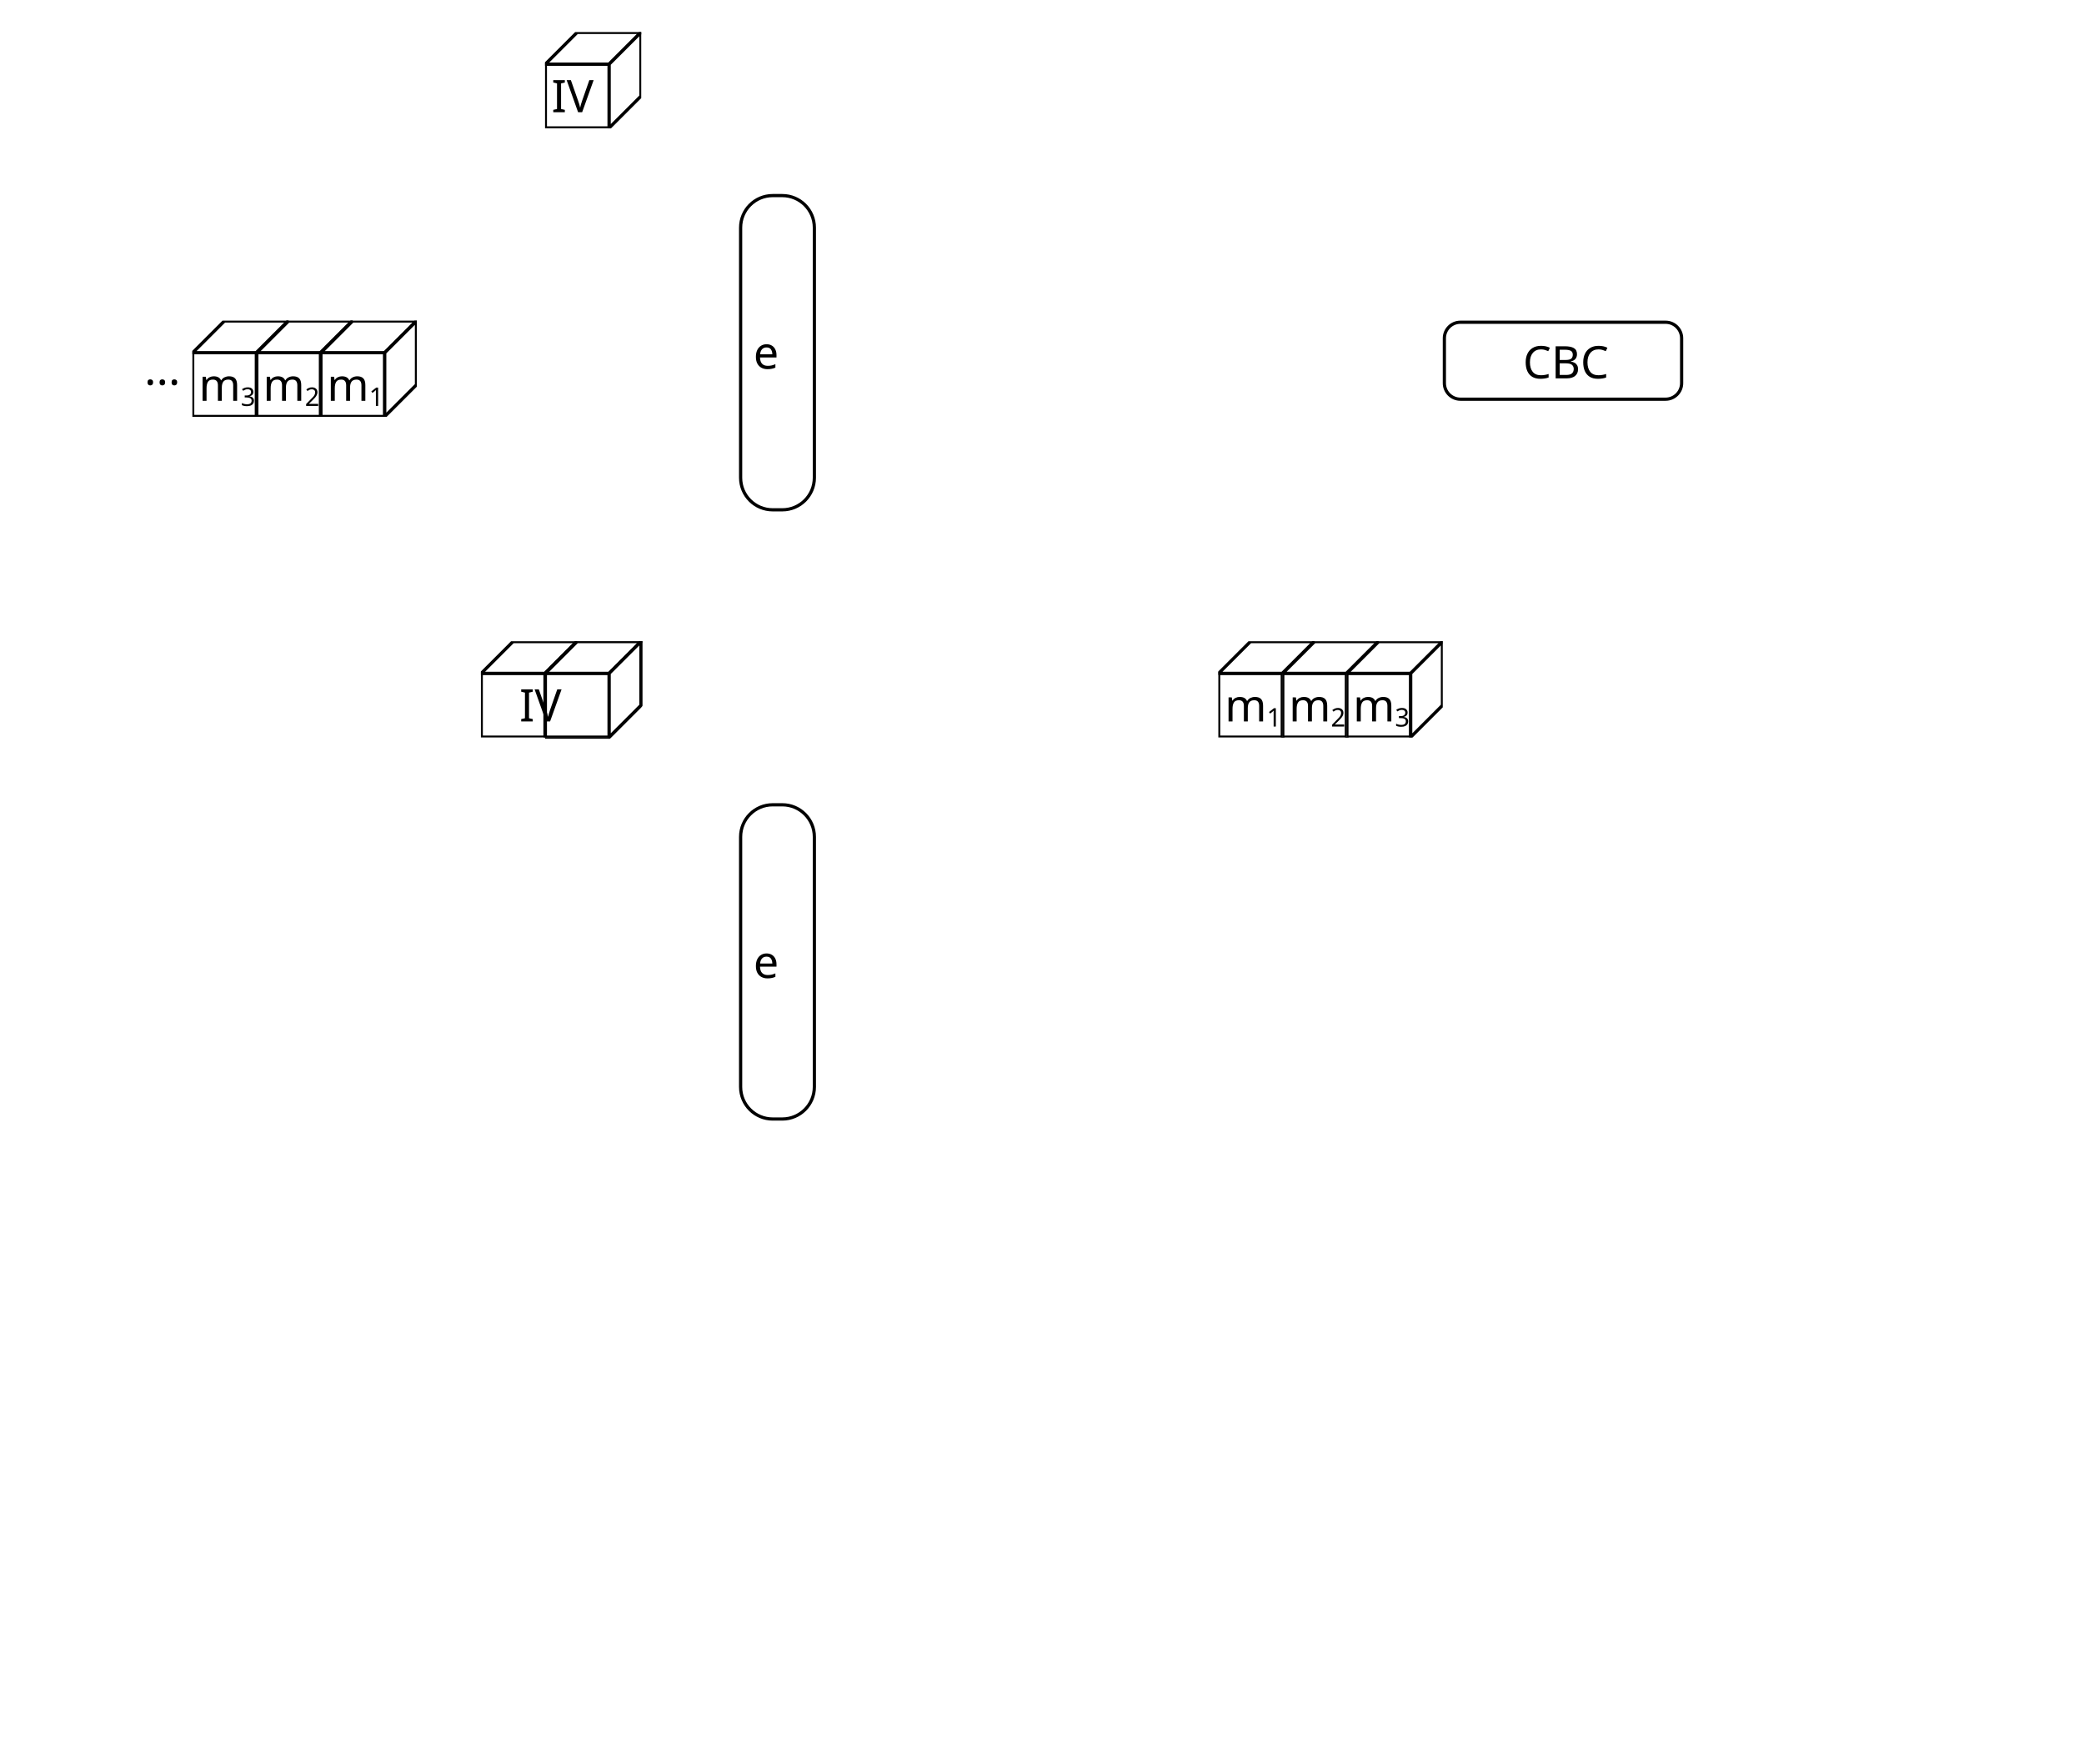
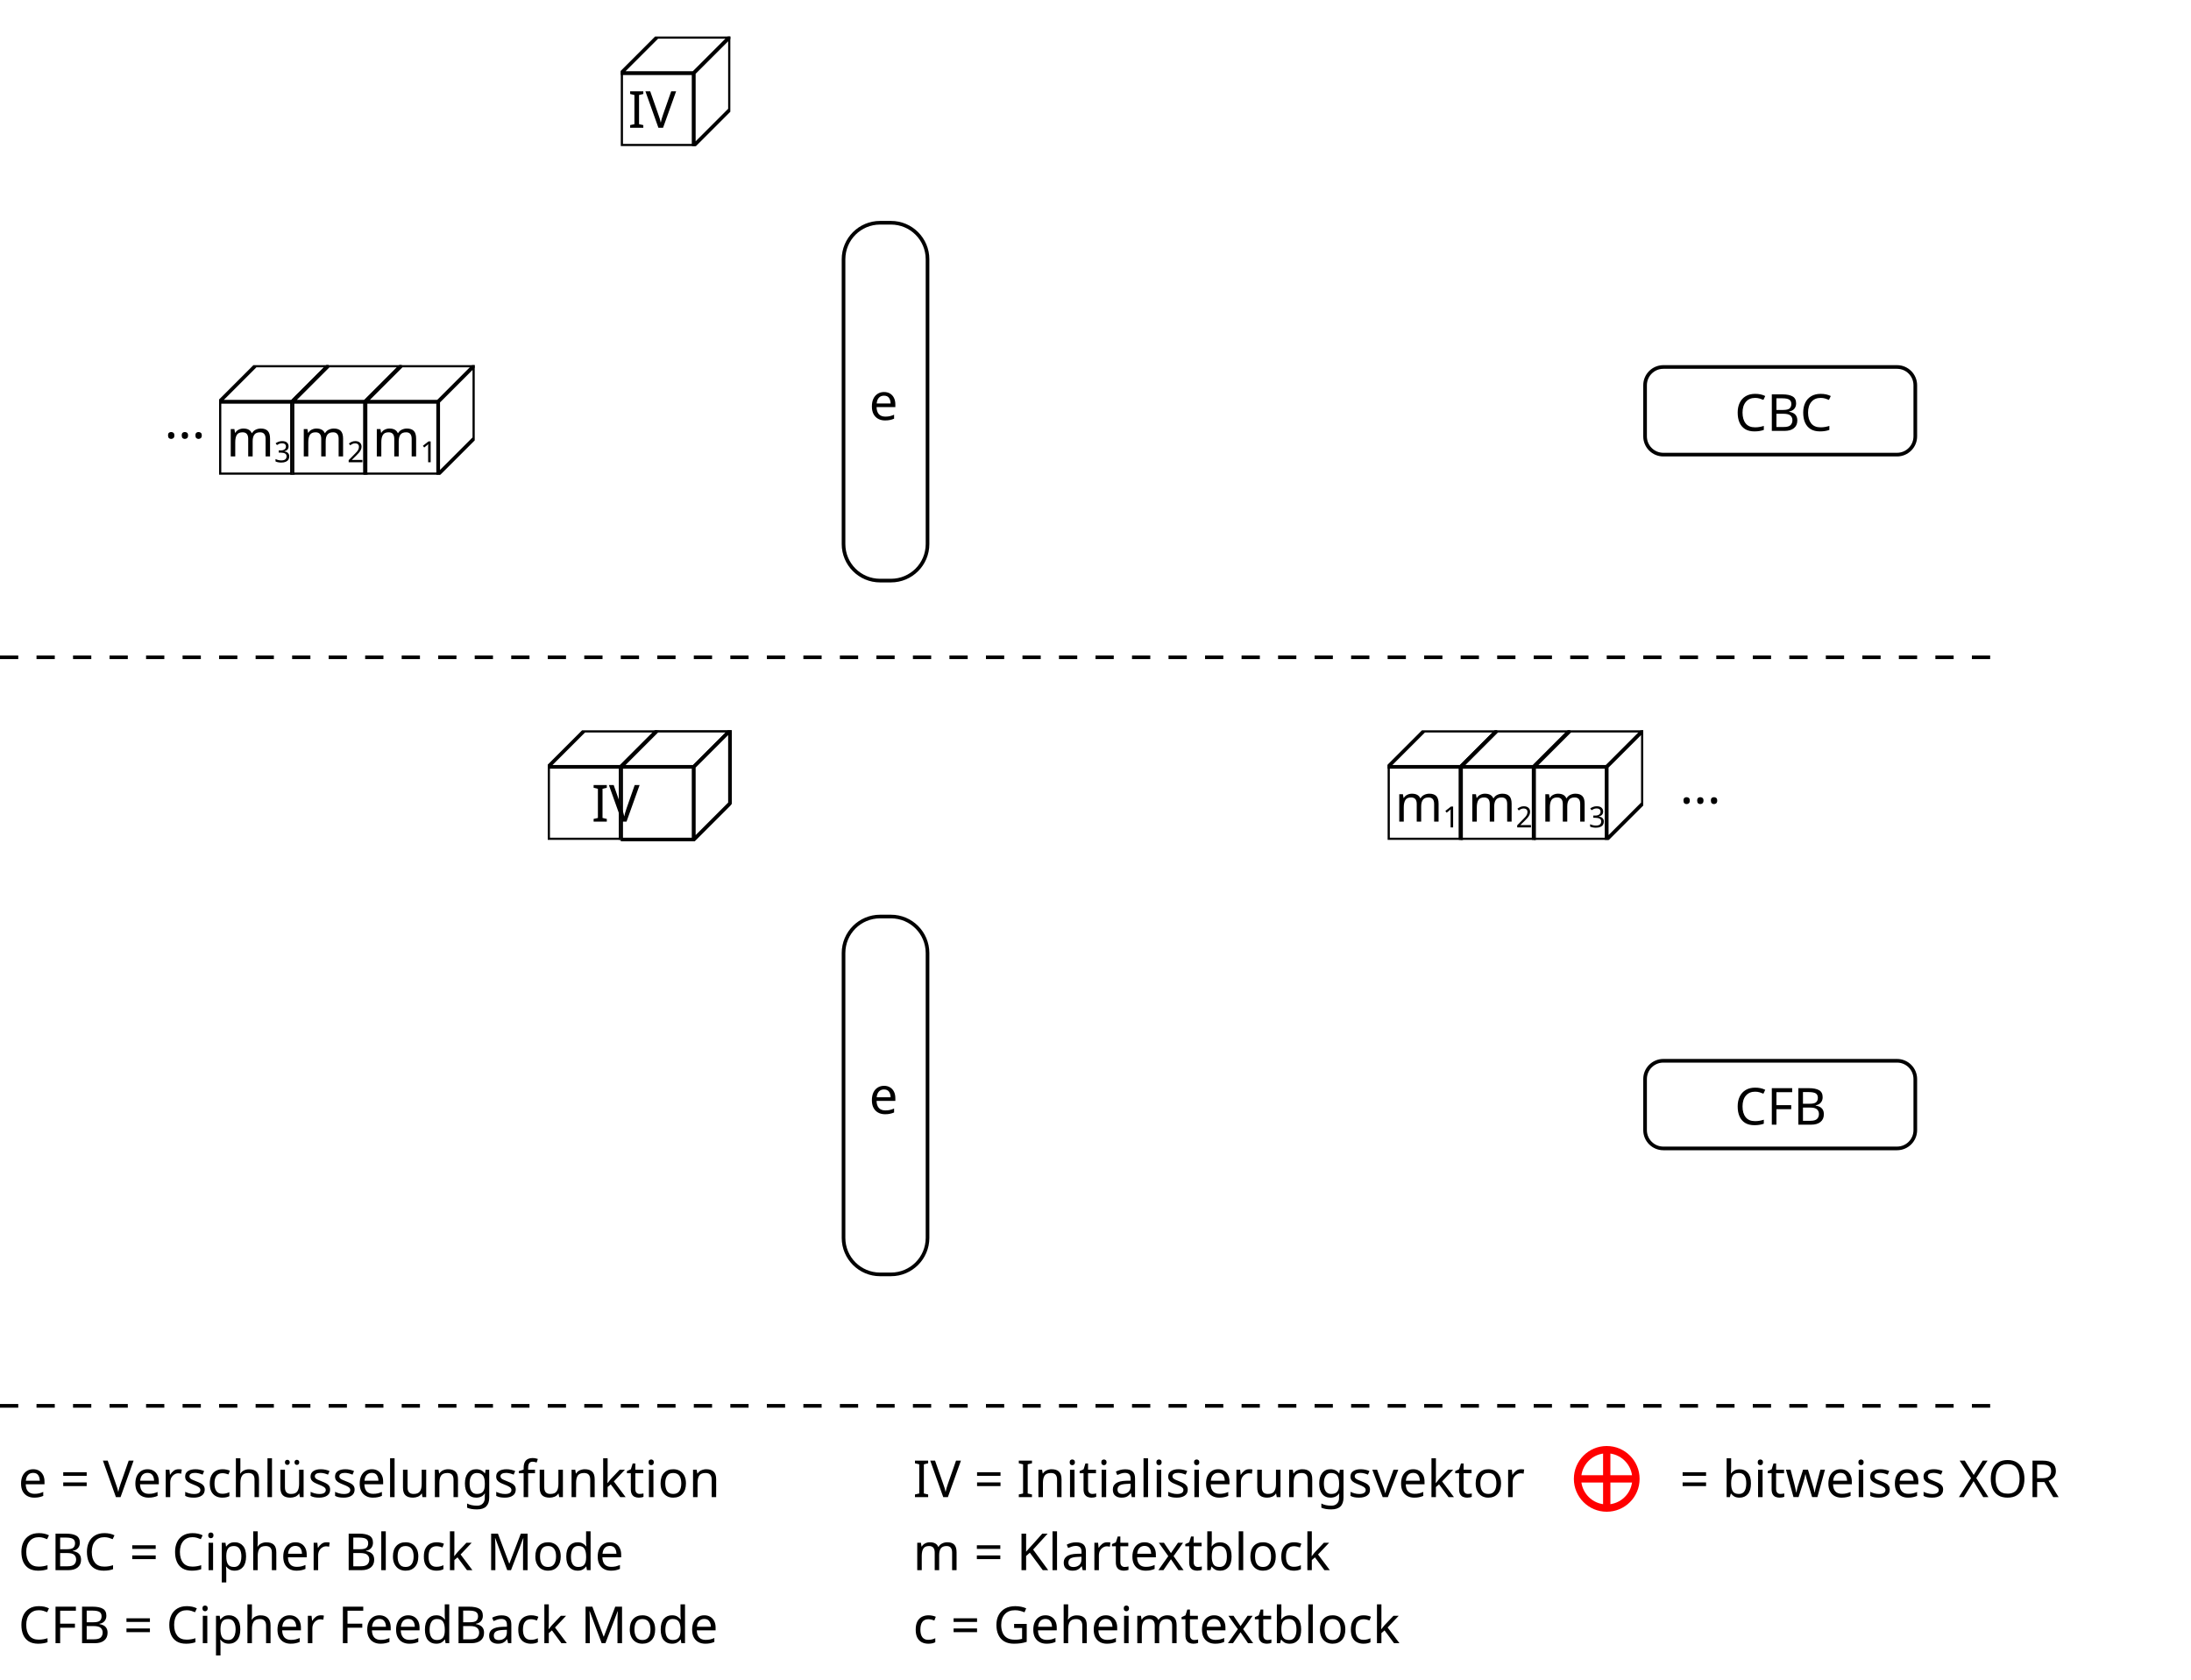
- <svg xmlns="http://www.w3.org/2000/svg" xmlns:xlink="http://www.w3.org/1999/xlink" width="650" height="550" id="svg2">
+ <svg xmlns="http://www.w3.org/2000/svg" xmlns:xlink="http://www.w3.org/1999/xlink" width="600" height="460" id="svg2">
  <defs id="defs4">
    <svg width="30" height="30" id="bit">
      <rect y="10" x="0.1" width="19.9" height="19.9" fill="white" stroke="black" />
      <polygon fill="white" stroke="black" points="0.1 10, 10 0.1, 29.9 0.1, 20 10" />
      <polygon fill="white" stroke="black" points="29.9 0.1, 29.9 20, 20 29.9, 20 10" />
    </svg>
  </defs>
  <g style="fill:none;fill-rule:evenodd;stroke:none;stroke-width:1px;stroke-linecap:butt;stroke-linejoin:round;stroke-opacity:1;font-family:'sans';" id="g2383 " transform="scale(1)">
    <rect x="0" y="0" width="800" height="600" fill="white" />
    <svg width="25" height="100" x="230" y="60">
      <rect x="1" y="1" width="23" height="98" rx="10" ry="10" stroke="black" fill="white">
        <animateColor attributeName="fill" from="#ffffff" to="#ff0000" dur="1" begin="m12.end;m22.end;m32.end" fill="freeze" />
        <animateColor attributeName="fill" from="#ff0000" to="#ffffff" dur="1" begin="m12.end+1;m22.end+1;m32.end+1" fill="freeze" />
      </rect>
-       <text x="5" y="55" font-size="14" fill="black">
+       <text x="8" y="55" font-size="14" fill="black">
e
</text>
    </svg>
    <text x="45" y="120" font-size="14" fill="black">
...
</text>
    <text x="320" y="120" font-size="14" fill="black" opacity="0">
...
<animate attributeName="opacity" from="0" to="0" dur="0" fill="freeze" begin="cbc.click" />
      <animate attributeName="opacity" from="1" to="1" dur="0" fill="freeze" begin="m35.end" />
    </text>
    <svg height="30" width="30" x="60" y="100">
      <use xlink:href="#bit" x="0" y="0" />
      <text x="2" y="25" font-size="14" fill="black">
m<tspan baseline-shift="sub" font-size="8">3</tspan>
        <animate attributeName="opacity" from="1" to="1" dur="0" fill="freeze" begin="cbc.click" />
        <animate attributeName="opacity" from="0" to="0" dur="0" fill="freeze" begin="m31.end" />
      </text>
      <text x="2" y="25" font-size="14" fill="black" opacity="0">
c<tspan baseline-shift="sub" font-size="8">3</tspan>
        <animate attributeName="opacity" from="0" to="0" dur="0" fill="freeze" begin="cbc.click" />
        <animate attributeName="opacity" from="1" to="1" dur="0" fill="freeze" begin="m33.end+1" />
      </text>
      <animate attributeName="x" from="60" to="60" dur="0" fill="freeze" begin="cbc.click" />
      <animate attributeName="x" from="60" to="170" dur="1" fill="freeze" begin="m25.end+1" />
      <animate attributeName="opacity" from="0" to="0" dur="0" fill="freeze" begin="m31.end" />
      <animate attributeName="opacity" from="1" to="1" dur="0" fill="freeze" begin="m33.end+1" />
      <animate attributeName="x" from="300" to="360" dur="1" fill="freeze" begin="m33.end+1" />
    </svg>
    <svg height="30" width="30" x="80" y="100">
      <use xlink:href="#bit" x="0" y="0" />
      <text x="2" y="25" font-size="14" fill="black">
m<tspan baseline-shift="sub" font-size="8">2</tspan>
        <animate attributeName="opacity" from="1" to="1" dur="0" fill="freeze" begin="cbc.click" />
        <animate attributeName="opacity" from="0" to="0" dur="0" fill="freeze" begin="m21.end" />
      </text>
      <text x="2" y="25" font-size="14" fill="black" opacity="0">
c<tspan baseline-shift="sub" font-size="8">2</tspan>
        <animate attributeName="opacity" from="0" to="0" dur="0" fill="freeze" begin="cbc.click" />
        <animate attributeName="opacity" from="1" to="1" dur="0" fill="freeze" begin="m23.end+1" />
      </text>
      <animate attributeName="x" from="80" to="80" dur="0" fill="freeze" begin="cbc.click" />
      <animate attributeName="x" from="80" to="170" dur="1" fill="freeze" begin="m15.end+1" />
      <animate attributeName="opacity" from="0" to="0" dur="0" fill="freeze" begin="m21.end" />
      <animate attributeName="opacity" from="1" to="1" dur="0" fill="freeze" begin="m23.end+1" />
      <animate attributeName="x" from="300" to="380" dur="1" fill="freeze" begin="m23.end+1" />
    </svg>
    <svg height="30" width="30" x="100" y="100">
      <use xlink:href="#bit" x="0" y="0" />
      <text x="2" y="25" font-size="14" fill="black">
m<tspan baseline-shift="sub" font-size="8">1</tspan>
        <animate attributeName="opacity" from="1" to="1" dur="0" fill="freeze" begin="cbc.click" />
        <animate attributeName="opacity" from="0" to="0" dur="0" fill="freeze" begin="iv.end" />
      </text>
      <text x="2" y="25" font-size="14" fill="black" opacity="0">
c<tspan baseline-shift="sub" font-size="8">1</tspan>
        <animate attributeName="opacity" from="0" to="0" dur="0" fill="freeze" begin="cbc.click" />
        <animate attributeName="opacity" from="1" to="1" dur="0" fill="freeze" begin="m13.end+1" />
      </text>
      <animate attributeName="x" from="100" to="170" dur="1" fill="freeze" begin="cbc.click" id="m11" />
      <animate attributeName="opacity" from="0" to="0" dur="0" fill="freeze" begin="iv.end" />
      <animate attributeName="opacity" from="1" to="1" dur="0" fill="freeze" begin="m13.end+1" />
      <animate attributeName="x" from="300" to="400" dur="1" fill="freeze" begin="m13.end+1" />
    </svg>
    <svg height="30" width="30" x="170" y="10">
      <use xlink:href="#bit" x="0" y="0" />
      <text x="2" y="25" font-size="14" fill="black">
IV
<animate attributeName="opacity" from="1" to="1" dur="0" fill="freeze" begin="cbc.click" />
        <animate attributeName="opacity" from="0" to="0" dur="0" fill="freeze" begin="iv.end" />
      </text>
      <text x="2" y="25" font-size="14" fill="black" opacity="0">
c<tspan baseline-shift="sub" font-size="8">1</tspan>
        <animate attributeName="opacity" from="1" to="1" dur="0" fill="freeze" begin="m12.end+2" />
        <animate attributeName="opacity" from="0" to="0" dur="0" fill="freeze" begin="m21.end" />
      </text>
      <text x="2" y="25" font-size="14" fill="black" opacity="0">
c<tspan baseline-shift="sub" font-size="8">2</tspan>
        <animate attributeName="opacity" from="1" to="1" dur="0" fill="freeze" begin="m22.end+2" />
        <animate attributeName="opacity" from="0" to="0" dur="0" fill="freeze" begin="m31.end" />
      </text>
      <text x="2" y="25" font-size="14" fill="black" opacity="0">
c<tspan baseline-shift="sub" font-size="8">3</tspan>
        <animate attributeName="opacity" from="0" to="0" dur="0" fill="freeze" begin="cbc.click" />
        <animate attributeName="opacity" from="1" to="1" dur="0" fill="freeze" begin="m32.end+2" />
      </text>
      <animate attributeName="y" from="10" to="100" dur="1" fill="freeze" begin="cbc.click" id="iv" />
      <animate attributeName="x" from="170" to="230" dur="1" fill="freeze" begin="m11.end+2" id="m12" />
      <set attributeName="opacity" to="0" dur="2" begin="m12.end" />
      <animate attributeName="x" from="230" to="300" dur="1" fill="freeze" begin="m12.end+2" id="m13" />
      <animate attributeName="y" from="100" to="10" dur="1" fill="freeze" begin="m13.end+1" id="m14" />
      <animate attributeName="x" from="300" to="170" dur="2" fill="freeze" begin="m14.end" id="m15" />
      <animate attributeName="y" from="10" to="100" dur="1" fill="freeze" begin="m15.end+1" id="m21" />
      <animate attributeName="x" from="170" to="230" dur="1" fill="freeze" begin="m21.end+2" id="m22" />
      <set attributeName="opacity" to="0" dur="2" begin="m22.end" />
      <animate attributeName="x" from="230" to="300" dur="1" fill="freeze" begin="m22.end+2" id="m23" />
      <animate attributeName="y" from="100" to="10" dur="1" fill="freeze" begin="m23.end+1" id="m24" />
      <animate attributeName="x" from="300" to="170" dur="2" fill="freeze" begin="m24.end" id="m25" />
      <animate attributeName="y" from="10" to="100" dur="1" fill="freeze" begin="m25.end+1" id="m31" />
      <animate attributeName="x" from="170" to="230" dur="1" fill="freeze" begin="m31.end+2" id="m32" />
      <set attributeName="opacity" to="0" dur="2" begin="m32.end" />
      <animate attributeName="x" from="230" to="300" dur="1" fill="freeze" begin="m32.end+2" id="m33" />
      <animate attributeName="y" from="100" to="10" dur="1" fill="freeze" begin="m33.end+1" id="m34" />
      <animate attributeName="x" from="300" to="170" dur="2" fill="freeze" begin="m34.end" id="m35" />
    </svg>
    <svg x="170" y="100" height="30" width="30" opacity="0">
      <set attributeName="opacity" to="1" dur="1" begin="iv.end;m21.end;m31.end" />
      <circle cx="10" cy="20" r="8" stroke="red" stroke-width="2" />
      <path d="M 10 12 l 0 16 M 2 20 l 16 0" stroke="red" stroke-width="2" />
    </svg>
    <svg height="25" width="75" x="450" y="100" id="cbc">
      <set attributeName="x" to="-100" begin="cbc.click" />
      <set attributeName="x" to="450" begin="m35.end+1" />
      <rect height="24" width="74" x="0.5" y="0.5" rx="5" ry="5" stroke="black" fill="white" />
      <text fill="black" x="25" y="18" style="font-size:14px;">
CBC
</text>
    </svg>
    <svg width="25" height="100" x="230" y="250">
      <rect x="1" y="1" width="23" height="98" rx="10" ry="10" stroke="black" fill="white">
        <animateColor attributeName="fill" from="#ffffff" to="#ff0000" dur="1" begin="iv02.end;iv12.end;iv22.end" fill="freeze" />
        <animateColor attributeName="fill" from="#ff0000" to="#ffffff" dur="1" begin="iv02.end+1;iv12.end+1;iv22.end+1" fill="freeze" />
      </rect>
-       <text x="5" y="55" font-size="14" fill="black">
+       <text x="8" y="55" font-size="14" fill="black">
e
</text>
    </svg>
    <use xlink:href="#bit" x="170" y="200">
      <animate attributeName="x" from="170" to="150" dur="1" fill="freeze" begin="m01.end+2" />
      <set attributeName="x" to="170" dur="0" fill="freeze" begin="m02.end" />
      <animate attributeName="x" from="170" to="150" dur="1" fill="freeze" begin="m03.end+2" />
      <set attributeName="x" to="170" dur="0" fill="freeze" begin="m04.end" />
      <animate attributeName="x" from="170" to="150" dur="1" fill="freeze" begin="m05.end+2" />
      <set attributeName="x" to="170" dur="0" fill="freeze" begin="m06.end" />
    </use>
    <svg height="30" width="50" x="150" y="200">
      <use xlink:href="#bit" x="0" y="0" />
      <use xlink:href="#bit" x="20" y="0">
        <animate attributeName="opacity" from="1" to="0" dur="1" fill="freeze" begin="iv03.end+1;iv13.end+1;iv23.end+1" />
        <set attributeName="opacity" to="1" dur="0" fill="freeze" begin="m02.end;m04.end;m06.end" />
      </use>
      <text x="12" y="25" font-size="14" fill="black">
IV
- <set attributeName="opacity" to="0" dur="0" fill="freeze" begin="iv02.end" />
+ <set attributeName="opacity" to="1" dur="0" fill="freeze" begin="cfb.click" />
+         <set attributeName="opacity" to="0" dur="0" fill="freeze" begin="iv02.end" />
      </text>
      <text x="12" y="25" font-size="14" fill="black" opacity="0">
I<tspan baseline-shift="sub" font-size="8">2</tspan>
        <set attributeName="opacity" to="1" dur="0" fill="freeze" begin="m02.end" />
        <set attributeName="opacity" to="0" dur="0" fill="freeze" begin="iv12.end" />
      </text>
      <text x="12" y="25" font-size="14" fill="black" opacity="0">
I<tspan baseline-shift="sub" font-size="8">3</tspan>
        <set attributeName="opacity" to="1" dur="0" fill="freeze" begin="m04.end" />
        <set attributeName="opacity" to="0" dur="0" fill="freeze" begin="iv22.end" />
      </text>
-       <animate attributeName="y" from="200" to="290" begin="1" dur="1" fill="freeze" id="iv01" />
+       <text x="12" y="25" font-size="14" fill="black" opacity="0">
+ I<tspan baseline-shift="sub" font-size="8">4</tspan>
+         <set attributeName="opacity" to="0" dur="0" fill="freeze" begin="cfb.click" />
+         <set attributeName="opacity" to="1" dur="0" fill="freeze" begin="m06.end" />
+       </text>
+       <animate attributeName="y" from="200" to="290" begin="cfb.click" dur="1" fill="freeze" id="iv01" />
      <animate attributeName="x" from="150" to="220" begin="iv01.end" dur="1" fill="freeze" id="iv02" />
      <set attributeName="opacity" to="0" dur="2" begin="iv02.end" />
      <animate attributeName="x" from="220" to="300" begin="iv02.end+2" dur="1" fill="freeze" id="iv03" />
      <animate attributeName="y" from="290" to="200" dur="1" fill="freeze" begin="iv03.end+2" />
      <animate attributeName="x" from="300" to="170" dur="1" fill="freeze" begin="m01.end+2" id="m02" />
      <set attributeName="x" to="150" dur="0" fill="freeze" begin="m02.end" />
      <animate attributeName="y" from="200" to="290" begin="m02.end+2" dur="1" fill="freeze" id="iv11" />
      <animate attributeName="x" from="150" to="220" begin="iv11.end" dur="1" fill="freeze" id="iv12" />
      <set attributeName="opacity" to="0" dur="2" begin="iv12.end" />
      <animate attributeName="x" from="220" to="300" begin="iv12.end+2" dur="1" fill="freeze" id="iv13" />
      <animate attributeName="y" from="290" to="200" dur="1" fill="freeze" begin="iv13.end+2" />
      <animate attributeName="x" from="300" to="170" dur="1" fill="freeze" begin="m03.end+2" id="m04" />
      <set attributeName="x" to="150" dur="0" fill="freeze" begin="m04.end" />
      <animate attributeName="y" from="200" to="290" begin="m04.end+2" dur="1" fill="freeze" id="iv21" />
      <animate attributeName="x" from="150" to="220" begin="iv21.end" dur="1" fill="freeze" id="iv22" />
      <set attributeName="opacity" to="0" dur="2" begin="iv22.end" />
      <animate attributeName="x" from="220" to="300" begin="iv22.end+2" dur="1" fill="freeze" id="iv23" />
      <animate attributeName="y" from="290" to="200" dur="1" fill="freeze" begin="iv23.end+2" />
      <animate attributeName="x" from="300" to="170" dur="1" fill="freeze" begin="m05.end+2" id="m06" />
      <set attributeName="x" to="150" dur="0" fill="freeze" begin="m06.end" />
    </svg>
    <svg height="30" width="30" x="380" y="200">
      <use xlink:href="#bit" x="0" y="0" />
      <text x="2" y="25" font-size="14" fill="black">
m<tspan baseline-shift="sub" font-size="8">1</tspan>
+         <set attributeName="opacity" to="1" dur="0" fill="freeze" begin="cfb.click" />
        <set attributeName="opacity" to="0" dur="0" fill="freeze" begin="m01.end" />
      </text>
      <text x="2" y="25" font-size="14" fill="black" opacity="0">
c<tspan baseline-shift="sub" font-size="8">1</tspan>
+         <set attributeName="opacity" to="0" dur="0" fill="freeze" begin="cfb.click" />
        <set attributeName="opacity" to="1" dur="0" fill="freeze" begin="m01.end+1" />
      </text>
+       <animate attributeName="x" from="380" to="380" dur="0" fill="freeze" begin="cfb.click" />
+       <animate attributeName="y" from="200" to="200" dur="0" fill="freeze" begin="cfb.click" />
      <animate attributeName="x" from="380" to="300" dur="1" fill="freeze" begin="iv03.end+2" id="m01" />
      <animate attributeName="y" from="200" to="350" dur="1" fill="freeze" begin="m01.end+2" />
    </svg>
    <svg height="30" width="30" x="400" y="200">
      <use xlink:href="#bit" x="0" y="0" />
      <text x="2" y="25" font-size="14" fill="black">
m<tspan baseline-shift="sub" font-size="8">2</tspan>
+         <set attributeName="opacity" to="1" dur="0" fill="freeze" begin="cfb.click" />
        <set attributeName="opacity" to="0" dur="0" fill="freeze" begin="m03.end" />
      </text>
      <text x="2" y="25" font-size="14" fill="black" opacity="0">
c<tspan baseline-shift="sub" font-size="8">2</tspan>
+         <set attributeName="opacity" to="0" dur="0" fill="freeze" begin="cfb.click" />
        <set attributeName="opacity" to="1" dur="0" fill="freeze" begin="m03.end+1" />
      </text>
+       <animate attributeName="x" from="400" to="400" dur="0" fill="freeze" begin="cfb.click" />
+       <animate attributeName="y" from="200" to="200" dur="0" fill="freeze" begin="cfb.click" />
      <animate attributeName="x" from="400" to="300" dur="1" fill="freeze" begin="iv13.end+2" id="m03" />
      <animate attributeName="y" from="200" to="350" dur="1" fill="freeze" begin="m03.end+2" />
      <animate attributeName="x" from="300" to="320" dur="1" fill="freeze" begin="m03.end+2" />
    </svg>
    <svg height="30" width="30" x="420" y="200">
      <use xlink:href="#bit" x="0" y="0" />
      <text x="2" y="25" font-size="14" fill="black">
m<tspan baseline-shift="sub" font-size="8">3</tspan>
+         <set attributeName="opacity" to="1" dur="0" fill="freeze" begin="cfb.click" />
        <set attributeName="opacity" to="0" dur="0" fill="freeze" begin="m05.end" />
      </text>
      <text x="2" y="25" font-size="14" fill="black" opacity="0">
c<tspan baseline-shift="sub" font-size="8">3</tspan>
+         <set attributeName="opacity" to="0" dur="0" fill="freeze" begin="cfb.click" />
        <set attributeName="opacity" to="1" dur="0" fill="freeze" begin="m05.end+1" />
      </text>
+       <animate attributeName="x" from="420" to="420" dur="0" fill="freeze" begin="cfb.click" />
+       <animate attributeName="y" from="200" to="200" dur="0" fill="freeze" begin="cfb.click" />
      <animate attributeName="x" from="420" to="300" dur="1" fill="freeze" begin="iv23.end+2" id="m05" />
      <animate attributeName="y" from="200" to="350" dur="1" fill="freeze" begin="m05.end+2" />
      <animate attributeName="x" from="300" to="340" dur="1" fill="freeze" begin="m05.end+2" />
    </svg>
+     <text x="460" y="220" font-size="14" fill="black">
+ ...
+ </text>
+     <text x="380" y="370" font-size="14" fill="black" opacity="0">
+ ...
+ <animate attributeName="opacity" from="0" to="0" dur="0" fill="freeze" begin="cfb.click" />
+       <animate attributeName="opacity" from="1" to="1" dur="0" fill="freeze" begin="m06.end" />
+     </text>
    <svg x="300" y="200" height="30" width="30" opacity="0">
      <set attributeName="opacity" to="1" dur="1" begin="m01.end;m03.end;m05.end" />
      <circle cx="10" cy="20" r="8" stroke="red" stroke-width="2" />
      <path d="M 10 12 l 0 16 M 2 20 l 16 0" stroke="red" stroke-width="2" />
    </svg>
+     <svg height="25" width="75" x="450" y="290" id="cfb">
+       <set attributeName="x" to="-100" begin="cfb.click" />
+       <set attributeName="x" to="450" begin="m06.end+1" />
+       <rect height="24" width="74" x="0.5" y="0.5" rx="5" ry="5" stroke="black" fill="white" />
+       <text fill="black" x="25" y="18" style="font-size:14px;">
+ CFB
+ </text>
+     </svg>
+     <path d="M 0 180 l 550 0" stroke="black" stroke-dasharray="5,5" />
+     <path d="M 0 385 l 550 0" stroke="black" stroke-dasharray="5,5" />
+     <text x="5" y="410" font-size="14" fill="black">
+ e = Verschlüsselungsfunktion
+ </text>
+     <text x="5" y="430" font-size="14" fill="black">
+ CBC = Cipher Block Mode
+ </text>
+     <text x="5" y="450" font-size="14" fill="black">
+ CFB = Cipher FeedBack Mode
+ </text>
+     <text x="250" y="410" font-size="14" fill="black">
+ IV = Initialisierungsvektor
+ </text>
+     <text x="250" y="430" font-size="14" fill="black">
+ m = Klartextblock
+ </text>
+     <text x="250" y="450" font-size="14" fill="black">
+ c = Geheimtextblock
+ </text>
+     <svg x="430" y="385" height="30" width="30">
+       <circle cx="10" cy="20" r="8" stroke="red" stroke-width="2" />
+       <path d="M 10 12 l 0 16 M 2 20 l 16 0" stroke="red" stroke-width="2" />
+     </svg>
+     <text x="460" y="410" font-size="14" fill="black">
+ = bitweises XOR
+ </text>
  </g>
</svg>
